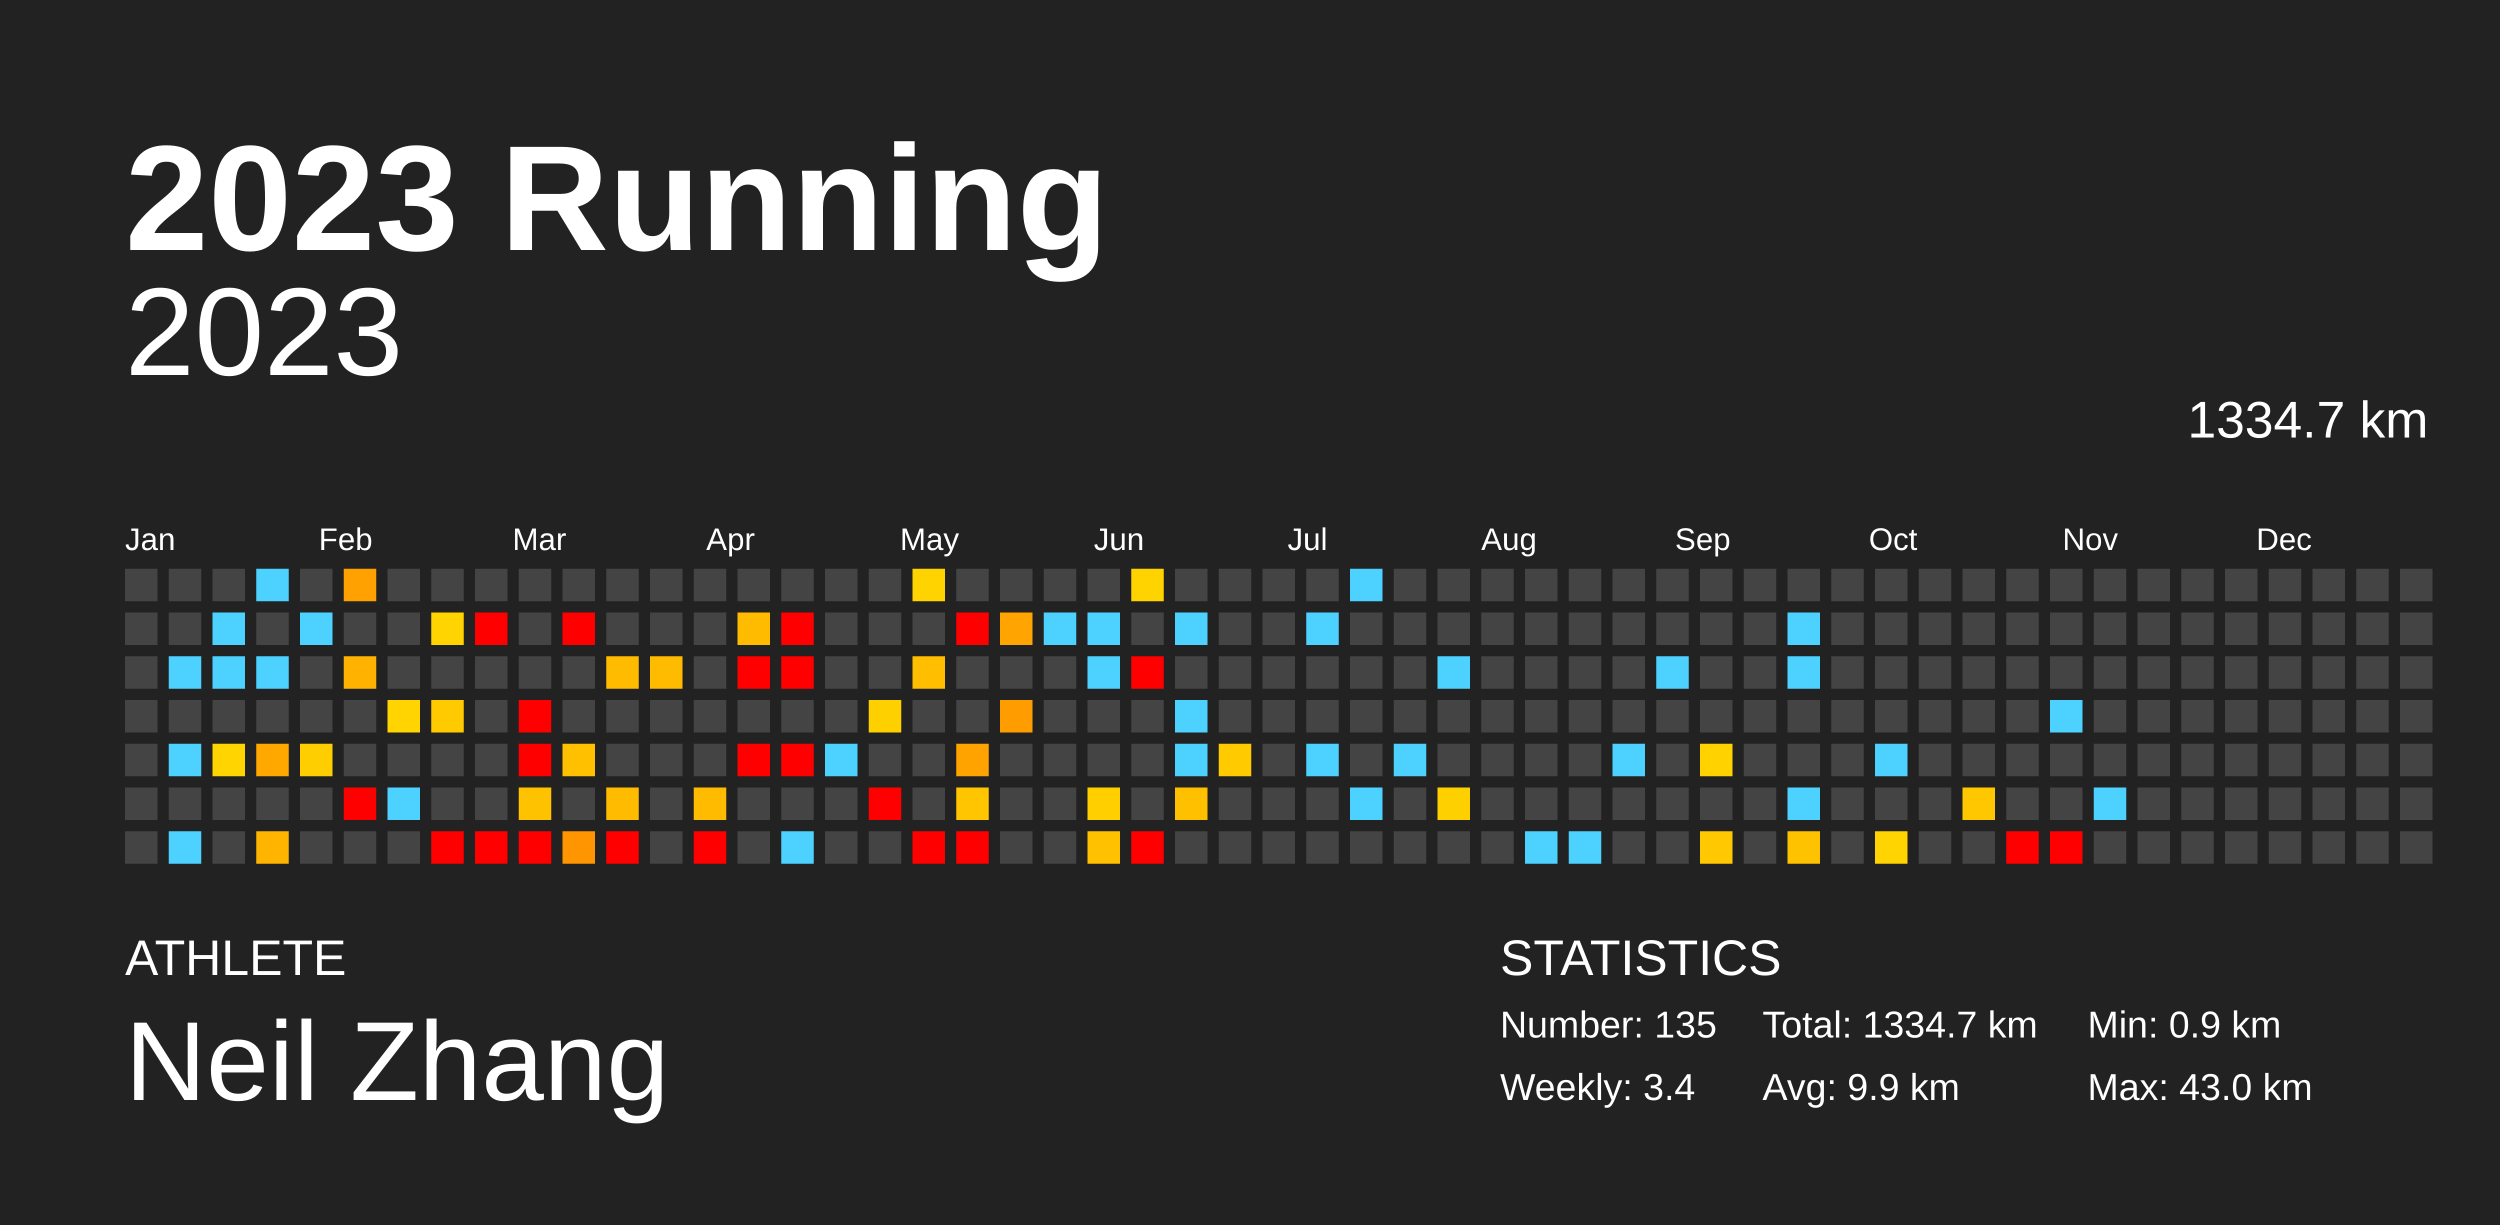
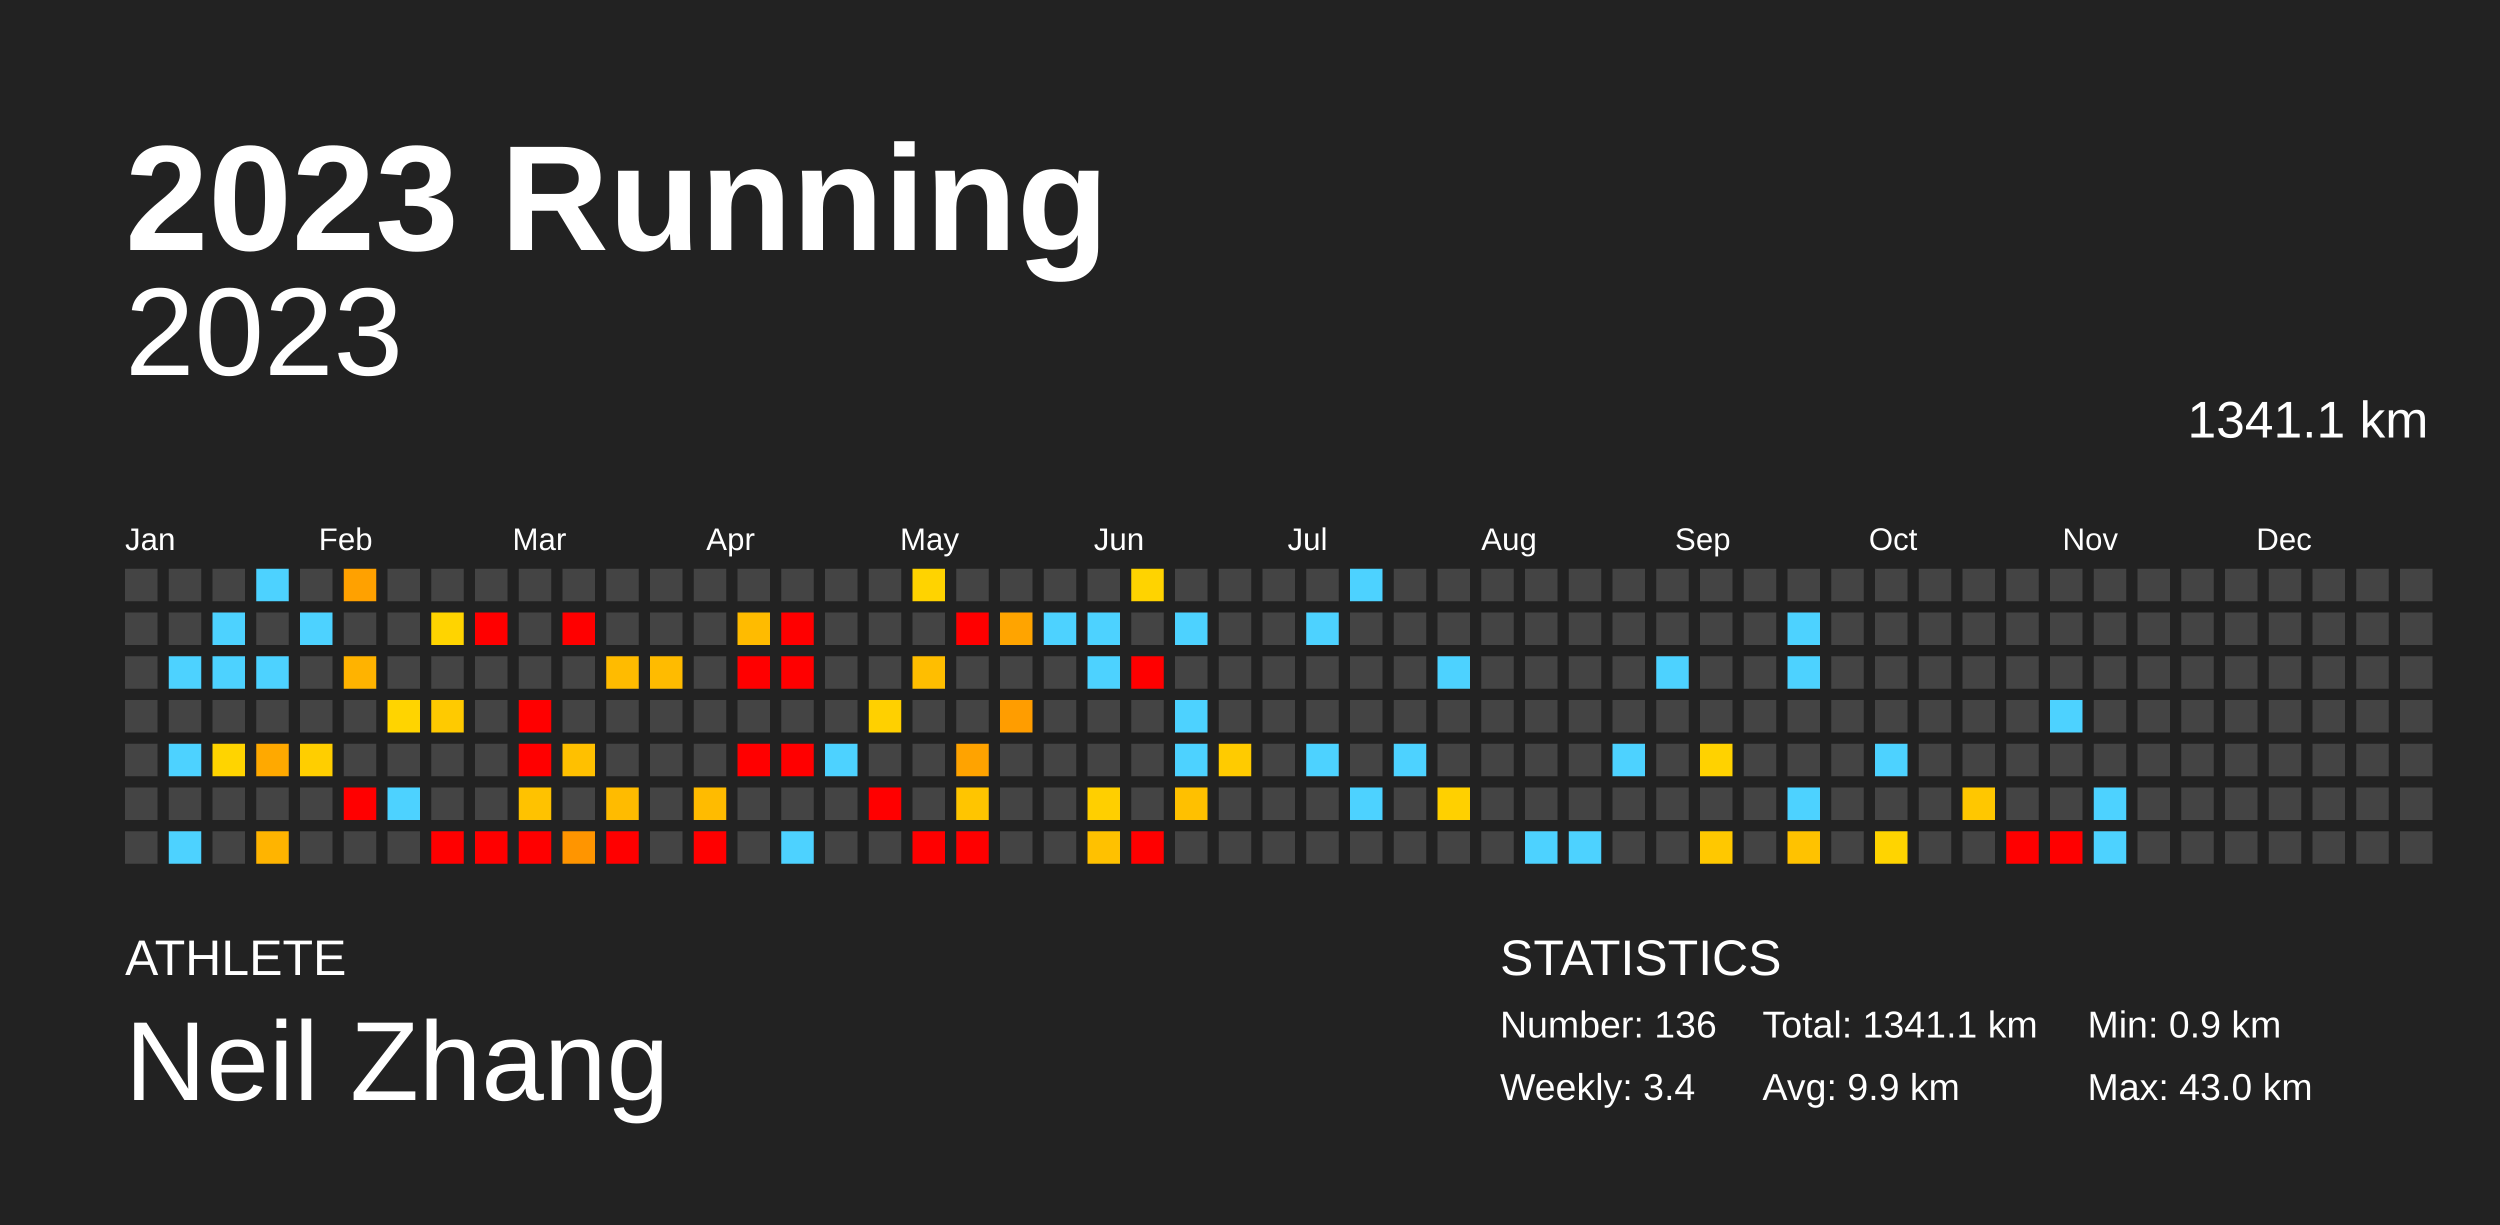
<svg xmlns="http://www.w3.org/2000/svg" baseProfile="full" height="98mm" version="1.1" viewBox="0,0,200,98" width="200mm">
  <defs />
  <rect fill="#222222" height="98" width="200" x="0" y="0" />
  <text fill="#FFFFFF" style="font-size:12px; font-family:Arial; font-weight:bold;" x="10" y="20">2023 Running</text>
  <text fill="#FFFFFF" style="font-size:4px; font-family:Arial" x="10" y="78">ATHLETE</text>
  <text fill="#FFFFFF" style="font-size:9px; font-family:Arial" x="10" y="88">Neil Zhang</text>
  <text fill="#FFFFFF" style="font-size:4px; font-family:Arial" x="120" y="78">STATISTICS</text>
-   <text fill="#FFFFFF" style="font-size:3px; font-family:Arial" x="120" y="83">Number: 135</text>
+   <text fill="#FFFFFF" style="font-size:3px; font-family:Arial" x="120" y="83">Number: 136</text>
  <text fill="#FFFFFF" style="font-size:3px; font-family:Arial" x="120" y="88">Weekly: 3.4</text>
-   <text fill="#FFFFFF" style="font-size:3px; font-family:Arial" x="141" y="83">Total: 1334.7 km</text>
+   <text fill="#FFFFFF" style="font-size:3px; font-family:Arial" x="141" y="83">Total: 1341.1 km</text>
  <text fill="#FFFFFF" style="font-size:3px; font-family:Arial" x="141" y="88">Avg: 9.9 km</text>
  <text fill="#FFFFFF" style="font-size:3px; font-family:Arial" x="167" y="83">Min: 0.9 km</text>
  <text fill="#FFFFFF" style="font-size:3px; font-family:Arial" x="167" y="88">Max: 43.0 km</text>
  <text alignment-baseline="hanging" fill="#FFFFFF" style="font-size:10.0px; font-family:Arial;" x="10" y="30">2023</text>
-   <text alignment-baseline="hanging" fill="#FFFFFF" style="font-size:4.125px; font-family:Arial;" x="175" y="35">1334.7 km</text>
+   <text alignment-baseline="hanging" fill="#FFFFFF" style="font-size:4.125px; font-family:Arial;" x="175" y="35">1341.1 km</text>
  <text fill="#FFFFFF" style="font-size:2.5px; font-family:Arial" x="10.0" y="44">Jan</text>
  <text fill="#FFFFFF" style="font-size:2.5px; font-family:Arial" x="25.5" y="44">Feb</text>
  <text fill="#FFFFFF" style="font-size:2.5px; font-family:Arial" x="41.0" y="44">Mar</text>
  <text fill="#FFFFFF" style="font-size:2.5px; font-family:Arial" x="56.5" y="44">Apr</text>
  <text fill="#FFFFFF" style="font-size:2.5px; font-family:Arial" x="72.0" y="44">May</text>
  <text fill="#FFFFFF" style="font-size:2.5px; font-family:Arial" x="87.5" y="44">Jun</text>
  <text fill="#FFFFFF" style="font-size:2.5px; font-family:Arial" x="103.0" y="44">Jul</text>
  <text fill="#FFFFFF" style="font-size:2.5px; font-family:Arial" x="118.5" y="44">Aug</text>
  <text fill="#FFFFFF" style="font-size:2.5px; font-family:Arial" x="134.0" y="44">Sep</text>
  <text fill="#FFFFFF" style="font-size:2.5px; font-family:Arial" x="149.5" y="44">Oct</text>
  <text fill="#FFFFFF" style="font-size:2.5px; font-family:Arial" x="165.0" y="44">Nov</text>
  <text fill="#FFFFFF" style="font-size:2.5px; font-family:Arial" x="180.5" y="44">Dec</text>
  <rect fill="#444444" height="2.6" width="2.6" x="10.0" y="45.5" />
  <rect fill="#444444" height="2.6" width="2.6" x="10.0" y="49.0" />
  <rect fill="#444444" height="2.6" width="2.6" x="10.0" y="52.5" />
  <rect fill="#444444" height="2.6" width="2.6" x="10.0" y="56.0" />
  <rect fill="#444444" height="2.6" width="2.6" x="10.0" y="59.5" />
  <rect fill="#444444" height="2.6" width="2.6" x="10.0" y="63.0" />
  <rect fill="#444444" height="2.6" width="2.6" x="10.0" y="66.5" />
  <rect fill="#444444" height="2.6" width="2.6" x="13.5" y="45.5" />
  <rect fill="#444444" height="2.6" width="2.6" x="13.5" y="49.0" />
  <rect fill="#4dd2ff" height="2.6" width="2.6" x="13.5" y="52.5" />
  <rect fill="#444444" height="2.6" width="2.6" x="13.5" y="56.0" />
  <rect fill="#4dd2ff" height="2.6" width="2.6" x="13.5" y="59.5" />
  <rect fill="#444444" height="2.6" width="2.6" x="13.5" y="63.0" />
  <rect fill="#4dd2ff" height="2.6" width="2.6" x="13.5" y="66.5" />
  <rect fill="#444444" height="2.6" width="2.6" x="17.0" y="45.5" />
  <rect fill="#4dd2ff" height="2.6" width="2.6" x="17.0" y="49.0" />
  <rect fill="#4dd2ff" height="2.6" width="2.6" x="17.0" y="52.5" />
  <rect fill="#444444" height="2.6" width="2.6" x="17.0" y="56.0" />
  <rect fill="#ffd400" height="2.6" width="2.6" x="17.0" y="59.5" />
  <rect fill="#444444" height="2.6" width="2.6" x="17.0" y="63.0" />
  <rect fill="#444444" height="2.6" width="2.6" x="17.0" y="66.5" />
  <rect fill="#4dd2ff" height="2.6" width="2.6" x="20.5" y="45.5" />
  <rect fill="#444444" height="2.6" width="2.6" x="20.5" y="49.0" />
  <rect fill="#4dd2ff" height="2.6" width="2.6" x="20.5" y="52.5" />
  <rect fill="#444444" height="2.6" width="2.6" x="20.5" y="56.0" />
  <rect fill="#ffa900" height="2.6" width="2.6" x="20.5" y="59.5" />
  <rect fill="#444444" height="2.6" width="2.6" x="20.5" y="63.0" />
  <rect fill="#ffb400" height="2.6" width="2.6" x="20.5" y="66.5" />
  <rect fill="#444444" height="2.6" width="2.6" x="24.0" y="45.5" />
  <rect fill="#4dd2ff" height="2.6" width="2.6" x="24.0" y="49.0" />
  <rect fill="#444444" height="2.6" width="2.6" x="24.0" y="52.5" />
  <rect fill="#444444" height="2.6" width="2.6" x="24.0" y="56.0" />
  <rect fill="#ffce00" height="2.6" width="2.6" x="24.0" y="59.5" />
  <rect fill="#444444" height="2.6" width="2.6" x="24.0" y="63.0" />
  <rect fill="#444444" height="2.6" width="2.6" x="24.0" y="66.5" />
  <rect fill="#ffa100" height="2.6" width="2.6" x="27.5" y="45.5" />
  <rect fill="#444444" height="2.6" width="2.6" x="27.5" y="49.0" />
  <rect fill="#ffb300" height="2.6" width="2.6" x="27.5" y="52.5" />
  <rect fill="#444444" height="2.6" width="2.6" x="27.5" y="56.0" />
  <rect fill="#444444" height="2.6" width="2.6" x="27.5" y="59.5" />
  <rect fill="red" height="2.6" width="2.6" x="27.5" y="63.0" />
  <rect fill="#444444" height="2.6" width="2.6" x="27.5" y="66.5" />
  <rect fill="#444444" height="2.6" width="2.6" x="31.0" y="45.5" />
  <rect fill="#444444" height="2.6" width="2.6" x="31.0" y="49.0" />
  <rect fill="#444444" height="2.6" width="2.6" x="31.0" y="52.5" />
  <rect fill="#ffd400" height="2.6" width="2.6" x="31.0" y="56.0" />
  <rect fill="#444444" height="2.6" width="2.6" x="31.0" y="59.5" />
  <rect fill="#4dd2ff" height="2.6" width="2.6" x="31.0" y="63.0" />
  <rect fill="#444444" height="2.6" width="2.6" x="31.0" y="66.5" />
  <rect fill="#444444" height="2.6" width="2.6" x="34.5" y="45.5" />
  <rect fill="#ffd400" height="2.6" width="2.6" x="34.5" y="49.0" />
  <rect fill="#444444" height="2.6" width="2.6" x="34.5" y="52.5" />
  <rect fill="#ffca00" height="2.6" width="2.6" x="34.5" y="56.0" />
  <rect fill="#444444" height="2.6" width="2.6" x="34.5" y="59.5" />
  <rect fill="#444444" height="2.6" width="2.6" x="34.5" y="63.0" />
  <rect fill="red" height="2.6" width="2.6" x="34.5" y="66.5" />
  <rect fill="#444444" height="2.6" width="2.6" x="38.0" y="45.5" />
  <rect fill="red" height="2.6" width="2.6" x="38.0" y="49.0" />
  <rect fill="#444444" height="2.6" width="2.6" x="38.0" y="52.5" />
  <rect fill="#444444" height="2.6" width="2.6" x="38.0" y="56.0" />
  <rect fill="#444444" height="2.6" width="2.6" x="38.0" y="59.5" />
  <rect fill="#444444" height="2.6" width="2.6" x="38.0" y="63.0" />
  <rect fill="red" height="2.6" width="2.6" x="38.0" y="66.5" />
  <rect fill="#444444" height="2.6" width="2.6" x="41.5" y="45.5" />
  <rect fill="#444444" height="2.6" width="2.6" x="41.5" y="49.0" />
  <rect fill="#444444" height="2.6" width="2.6" x="41.5" y="52.5" />
  <rect fill="red" height="2.6" width="2.6" x="41.5" y="56.0" />
  <rect fill="red" height="2.6" width="2.6" x="41.5" y="59.5" />
  <rect fill="#ffc200" height="2.6" width="2.6" x="41.5" y="63.0" />
  <rect fill="red" height="2.6" width="2.6" x="41.5" y="66.5" />
  <rect fill="#444444" height="2.6" width="2.6" x="45.0" y="45.5" />
  <rect fill="red" height="2.6" width="2.6" x="45.0" y="49.0" />
  <rect fill="#444444" height="2.6" width="2.6" x="45.0" y="52.5" />
  <rect fill="#444444" height="2.6" width="2.6" x="45.0" y="56.0" />
  <rect fill="#ffc000" height="2.6" width="2.6" x="45.0" y="59.5" />
  <rect fill="#444444" height="2.6" width="2.6" x="45.0" y="63.0" />
  <rect fill="#ff9500" height="2.6" width="2.6" x="45.0" y="66.5" />
  <rect fill="#444444" height="2.6" width="2.6" x="48.5" y="45.5" />
  <rect fill="#444444" height="2.6" width="2.6" x="48.5" y="49.0" />
  <rect fill="#ffbb00" height="2.6" width="2.6" x="48.5" y="52.5" />
  <rect fill="#444444" height="2.6" width="2.6" x="48.5" y="56.0" />
  <rect fill="#444444" height="2.6" width="2.6" x="48.5" y="59.5" />
  <rect fill="#ffbb00" height="2.6" width="2.6" x="48.5" y="63.0" />
  <rect fill="red" height="2.6" width="2.6" x="48.5" y="66.5" />
  <rect fill="#444444" height="2.6" width="2.6" x="52.0" y="45.5" />
  <rect fill="#444444" height="2.6" width="2.6" x="52.0" y="49.0" />
  <rect fill="#ffbb00" height="2.6" width="2.6" x="52.0" y="52.5" />
  <rect fill="#444444" height="2.6" width="2.6" x="52.0" y="56.0" />
  <rect fill="#444444" height="2.6" width="2.6" x="52.0" y="59.5" />
  <rect fill="#444444" height="2.6" width="2.6" x="52.0" y="63.0" />
  <rect fill="#444444" height="2.6" width="2.6" x="52.0" y="66.5" />
  <rect fill="#444444" height="2.6" width="2.6" x="55.5" y="45.5" />
  <rect fill="#444444" height="2.6" width="2.6" x="55.5" y="49.0" />
  <rect fill="#444444" height="2.6" width="2.6" x="55.5" y="52.5" />
  <rect fill="#444444" height="2.6" width="2.6" x="55.5" y="56.0" />
  <rect fill="#444444" height="2.6" width="2.6" x="55.5" y="59.5" />
  <rect fill="#ffbb00" height="2.6" width="2.6" x="55.5" y="63.0" />
  <rect fill="red" height="2.6" width="2.6" x="55.5" y="66.5" />
  <rect fill="#444444" height="2.6" width="2.6" x="59.0" y="45.5" />
  <rect fill="#ffbb00" height="2.6" width="2.6" x="59.0" y="49.0" />
  <rect fill="red" height="2.6" width="2.6" x="59.0" y="52.5" />
  <rect fill="#444444" height="2.6" width="2.6" x="59.0" y="56.0" />
  <rect fill="red" height="2.6" width="2.6" x="59.0" y="59.5" />
  <rect fill="#444444" height="2.6" width="2.6" x="59.0" y="63.0" />
  <rect fill="#444444" height="2.6" width="2.6" x="59.0" y="66.5" />
  <rect fill="#444444" height="2.6" width="2.6" x="62.5" y="45.5" />
  <rect fill="red" height="2.6" width="2.6" x="62.5" y="49.0" />
  <rect fill="red" height="2.6" width="2.6" x="62.5" y="52.5" />
  <rect fill="#444444" height="2.6" width="2.6" x="62.5" y="56.0" />
  <rect fill="red" height="2.6" width="2.6" x="62.5" y="59.5" />
  <rect fill="#444444" height="2.6" width="2.6" x="62.5" y="63.0" />
  <rect fill="#4dd2ff" height="2.6" width="2.6" x="62.5" y="66.5" />
  <rect fill="#444444" height="2.6" width="2.6" x="66.0" y="45.5" />
  <rect fill="#444444" height="2.6" width="2.6" x="66.0" y="49.0" />
  <rect fill="#444444" height="2.6" width="2.6" x="66.0" y="52.5" />
  <rect fill="#444444" height="2.6" width="2.6" x="66.0" y="56.0" />
  <rect fill="#4dd2ff" height="2.6" width="2.6" x="66.0" y="59.5" />
  <rect fill="#444444" height="2.6" width="2.6" x="66.0" y="63.0" />
  <rect fill="#444444" height="2.6" width="2.6" x="66.0" y="66.5" />
  <rect fill="#444444" height="2.6" width="2.6" x="69.5" y="45.5" />
  <rect fill="#444444" height="2.6" width="2.6" x="69.5" y="49.0" />
  <rect fill="#444444" height="2.6" width="2.6" x="69.5" y="52.5" />
  <rect fill="#ffd000" height="2.6" width="2.6" x="69.5" y="56.0" />
  <rect fill="#444444" height="2.6" width="2.6" x="69.5" y="59.5" />
  <rect fill="red" height="2.6" width="2.6" x="69.5" y="63.0" />
  <rect fill="#444444" height="2.6" width="2.6" x="69.5" y="66.5" />
  <rect fill="#ffd300" height="2.6" width="2.6" x="73.0" y="45.5" />
  <rect fill="#444444" height="2.6" width="2.6" x="73.0" y="49.0" />
  <rect fill="#ffbe00" height="2.6" width="2.6" x="73.0" y="52.5" />
  <rect fill="#444444" height="2.6" width="2.6" x="73.0" y="56.0" />
  <rect fill="#444444" height="2.6" width="2.6" x="73.0" y="59.5" />
  <rect fill="#444444" height="2.6" width="2.6" x="73.0" y="63.0" />
  <rect fill="red" height="2.6" width="2.6" x="73.0" y="66.5" />
  <rect fill="#444444" height="2.6" width="2.6" x="76.5" y="45.5" />
  <rect fill="red" height="2.6" width="2.6" x="76.5" y="49.0" />
  <rect fill="#444444" height="2.6" width="2.6" x="76.5" y="52.5" />
  <rect fill="#444444" height="2.6" width="2.6" x="76.5" y="56.0" />
  <rect fill="#ffa300" height="2.6" width="2.6" x="76.5" y="59.5" />
  <rect fill="#ffc500" height="2.6" width="2.6" x="76.5" y="63.0" />
  <rect fill="red" height="2.6" width="2.6" x="76.5" y="66.5" />
  <rect fill="#444444" height="2.6" width="2.6" x="80.0" y="45.5" />
  <rect fill="#ffa400" height="2.6" width="2.6" x="80.0" y="49.0" />
  <rect fill="#444444" height="2.6" width="2.6" x="80.0" y="52.5" />
  <rect fill="#ff9d00" height="2.6" width="2.6" x="80.0" y="56.0" />
  <rect fill="#444444" height="2.6" width="2.6" x="80.0" y="59.5" />
  <rect fill="#444444" height="2.6" width="2.6" x="80.0" y="63.0" />
  <rect fill="#444444" height="2.6" width="2.6" x="80.0" y="66.5" />
  <rect fill="#444444" height="2.6" width="2.6" x="83.5" y="45.5" />
  <rect fill="#4dd2ff" height="2.6" width="2.6" x="83.5" y="49.0" />
  <rect fill="#444444" height="2.6" width="2.6" x="83.5" y="52.5" />
  <rect fill="#444444" height="2.6" width="2.6" x="83.5" y="56.0" />
  <rect fill="#444444" height="2.6" width="2.6" x="83.5" y="59.5" />
  <rect fill="#444444" height="2.6" width="2.6" x="83.5" y="63.0" />
  <rect fill="#444444" height="2.6" width="2.6" x="83.5" y="66.5" />
  <rect fill="#444444" height="2.6" width="2.6" x="87.0" y="45.5" />
  <rect fill="#4dd2ff" height="2.6" width="2.6" x="87.0" y="49.0" />
  <rect fill="#4dd2ff" height="2.6" width="2.6" x="87.0" y="52.5" />
  <rect fill="#444444" height="2.6" width="2.6" x="87.0" y="56.0" />
  <rect fill="#444444" height="2.6" width="2.6" x="87.0" y="59.5" />
  <rect fill="#ffcf00" height="2.6" width="2.6" x="87.0" y="63.0" />
  <rect fill="#ffc100" height="2.6" width="2.6" x="87.0" y="66.5" />
  <rect fill="#ffd300" height="2.6" width="2.6" x="90.5" y="45.5" />
  <rect fill="#444444" height="2.6" width="2.6" x="90.5" y="49.0" />
  <rect fill="red" height="2.6" width="2.6" x="90.5" y="52.5" />
  <rect fill="#444444" height="2.6" width="2.6" x="90.5" y="56.0" />
  <rect fill="#444444" height="2.6" width="2.6" x="90.5" y="59.5" />
  <rect fill="#444444" height="2.6" width="2.6" x="90.5" y="63.0" />
  <rect fill="red" height="2.6" width="2.6" x="90.5" y="66.5" />
  <rect fill="#444444" height="2.6" width="2.6" x="94.0" y="45.5" />
  <rect fill="#4dd2ff" height="2.6" width="2.6" x="94.0" y="49.0" />
  <rect fill="#444444" height="2.6" width="2.6" x="94.0" y="52.5" />
  <rect fill="#4dd2ff" height="2.6" width="2.6" x="94.0" y="56.0" />
  <rect fill="#4dd2ff" height="2.6" width="2.6" x="94.0" y="59.5" />
  <rect fill="#ffc000" height="2.6" width="2.6" x="94.0" y="63.0" />
  <rect fill="#444444" height="2.6" width="2.6" x="94.0" y="66.5" />
  <rect fill="#444444" height="2.6" width="2.6" x="97.5" y="45.5" />
  <rect fill="#444444" height="2.6" width="2.6" x="97.5" y="49.0" />
  <rect fill="#444444" height="2.6" width="2.6" x="97.5" y="52.5" />
  <rect fill="#444444" height="2.6" width="2.6" x="97.5" y="56.0" />
  <rect fill="#ffcb00" height="2.6" width="2.6" x="97.5" y="59.5" />
  <rect fill="#444444" height="2.6" width="2.6" x="97.5" y="63.0" />
  <rect fill="#444444" height="2.6" width="2.6" x="97.5" y="66.5" />
  <rect fill="#444444" height="2.6" width="2.6" x="101.0" y="45.5" />
  <rect fill="#444444" height="2.6" width="2.6" x="101.0" y="49.0" />
  <rect fill="#444444" height="2.6" width="2.6" x="101.0" y="52.5" />
  <rect fill="#444444" height="2.6" width="2.6" x="101.0" y="56.0" />
  <rect fill="#444444" height="2.6" width="2.6" x="101.0" y="59.5" />
  <rect fill="#444444" height="2.6" width="2.6" x="101.0" y="63.0" />
  <rect fill="#444444" height="2.6" width="2.6" x="101.0" y="66.5" />
  <rect fill="#444444" height="2.6" width="2.6" x="104.5" y="45.5" />
  <rect fill="#4dd2ff" height="2.6" width="2.6" x="104.5" y="49.0" />
  <rect fill="#444444" height="2.6" width="2.6" x="104.5" y="52.5" />
  <rect fill="#444444" height="2.6" width="2.6" x="104.5" y="56.0" />
  <rect fill="#4dd2ff" height="2.6" width="2.6" x="104.5" y="59.5" />
  <rect fill="#444444" height="2.6" width="2.6" x="104.5" y="63.0" />
  <rect fill="#444444" height="2.6" width="2.6" x="104.5" y="66.5" />
  <rect fill="#4dd2ff" height="2.6" width="2.6" x="108.0" y="45.5" />
  <rect fill="#444444" height="2.6" width="2.6" x="108.0" y="49.0" />
  <rect fill="#444444" height="2.6" width="2.6" x="108.0" y="52.5" />
  <rect fill="#444444" height="2.6" width="2.6" x="108.0" y="56.0" />
  <rect fill="#444444" height="2.6" width="2.6" x="108.0" y="59.5" />
  <rect fill="#4dd2ff" height="2.6" width="2.6" x="108.0" y="63.0" />
  <rect fill="#444444" height="2.6" width="2.6" x="108.0" y="66.5" />
  <rect fill="#444444" height="2.6" width="2.6" x="111.5" y="45.5" />
  <rect fill="#444444" height="2.6" width="2.6" x="111.5" y="49.0" />
  <rect fill="#444444" height="2.6" width="2.6" x="111.5" y="52.5" />
  <rect fill="#444444" height="2.6" width="2.6" x="111.5" y="56.0" />
  <rect fill="#4dd2ff" height="2.6" width="2.6" x="111.5" y="59.5" />
  <rect fill="#444444" height="2.6" width="2.6" x="111.5" y="63.0" />
  <rect fill="#444444" height="2.6" width="2.6" x="111.5" y="66.5" />
  <rect fill="#444444" height="2.6" width="2.6" x="115.0" y="45.5" />
  <rect fill="#444444" height="2.6" width="2.6" x="115.0" y="49.0" />
  <rect fill="#4dd2ff" height="2.6" width="2.6" x="115.0" y="52.5" />
  <rect fill="#444444" height="2.6" width="2.6" x="115.0" y="56.0" />
  <rect fill="#444444" height="2.6" width="2.6" x="115.0" y="59.5" />
  <rect fill="#ffd000" height="2.6" width="2.6" x="115.0" y="63.0" />
  <rect fill="#444444" height="2.6" width="2.6" x="115.0" y="66.5" />
  <rect fill="#444444" height="2.6" width="2.6" x="118.5" y="45.5" />
  <rect fill="#444444" height="2.6" width="2.6" x="118.5" y="49.0" />
  <rect fill="#444444" height="2.6" width="2.6" x="118.5" y="52.5" />
  <rect fill="#444444" height="2.6" width="2.6" x="118.5" y="56.0" />
  <rect fill="#444444" height="2.6" width="2.6" x="118.5" y="59.5" />
  <rect fill="#444444" height="2.6" width="2.6" x="118.5" y="63.0" />
  <rect fill="#444444" height="2.6" width="2.6" x="118.5" y="66.5" />
  <rect fill="#444444" height="2.6" width="2.6" x="122.0" y="45.5" />
  <rect fill="#444444" height="2.6" width="2.6" x="122.0" y="49.0" />
  <rect fill="#444444" height="2.6" width="2.6" x="122.0" y="52.5" />
  <rect fill="#444444" height="2.6" width="2.6" x="122.0" y="56.0" />
  <rect fill="#444444" height="2.6" width="2.6" x="122.0" y="59.5" />
  <rect fill="#444444" height="2.6" width="2.6" x="122.0" y="63.0" />
  <rect fill="#4dd2ff" height="2.6" width="2.6" x="122.0" y="66.5" />
  <rect fill="#444444" height="2.6" width="2.6" x="125.5" y="45.5" />
  <rect fill="#444444" height="2.6" width="2.6" x="125.5" y="49.0" />
  <rect fill="#444444" height="2.6" width="2.6" x="125.5" y="52.5" />
  <rect fill="#444444" height="2.6" width="2.6" x="125.5" y="56.0" />
  <rect fill="#444444" height="2.6" width="2.6" x="125.5" y="59.5" />
  <rect fill="#444444" height="2.6" width="2.6" x="125.5" y="63.0" />
  <rect fill="#4dd2ff" height="2.6" width="2.6" x="125.5" y="66.5" />
  <rect fill="#444444" height="2.6" width="2.6" x="129.0" y="45.5" />
  <rect fill="#444444" height="2.6" width="2.6" x="129.0" y="49.0" />
  <rect fill="#444444" height="2.6" width="2.6" x="129.0" y="52.5" />
  <rect fill="#444444" height="2.6" width="2.6" x="129.0" y="56.0" />
  <rect fill="#4dd2ff" height="2.6" width="2.6" x="129.0" y="59.5" />
  <rect fill="#444444" height="2.6" width="2.6" x="129.0" y="63.0" />
  <rect fill="#444444" height="2.6" width="2.6" x="129.0" y="66.5" />
  <rect fill="#444444" height="2.6" width="2.6" x="132.5" y="45.5" />
  <rect fill="#444444" height="2.6" width="2.6" x="132.5" y="49.0" />
  <rect fill="#4dd2ff" height="2.6" width="2.6" x="132.5" y="52.5" />
  <rect fill="#444444" height="2.6" width="2.6" x="132.5" y="56.0" />
  <rect fill="#444444" height="2.6" width="2.6" x="132.5" y="59.5" />
  <rect fill="#444444" height="2.6" width="2.6" x="132.5" y="63.0" />
  <rect fill="#444444" height="2.6" width="2.6" x="132.5" y="66.5" />
  <rect fill="#444444" height="2.6" width="2.6" x="136.0" y="45.5" />
  <rect fill="#444444" height="2.6" width="2.6" x="136.0" y="49.0" />
  <rect fill="#444444" height="2.6" width="2.6" x="136.0" y="52.5" />
  <rect fill="#444444" height="2.6" width="2.6" x="136.0" y="56.0" />
  <rect fill="#ffd200" height="2.6" width="2.6" x="136.0" y="59.5" />
  <rect fill="#444444" height="2.6" width="2.6" x="136.0" y="63.0" />
  <rect fill="#ffc800" height="2.6" width="2.6" x="136.0" y="66.5" />
  <rect fill="#444444" height="2.6" width="2.6" x="139.5" y="45.5" />
  <rect fill="#444444" height="2.6" width="2.6" x="139.5" y="49.0" />
  <rect fill="#444444" height="2.6" width="2.6" x="139.5" y="52.5" />
  <rect fill="#444444" height="2.6" width="2.6" x="139.5" y="56.0" />
  <rect fill="#444444" height="2.6" width="2.6" x="139.5" y="59.5" />
  <rect fill="#444444" height="2.6" width="2.6" x="139.5" y="63.0" />
  <rect fill="#444444" height="2.6" width="2.6" x="139.5" y="66.5" />
  <rect fill="#444444" height="2.6" width="2.6" x="143.0" y="45.5" />
  <rect fill="#4dd2ff" height="2.6" width="2.6" x="143.0" y="49.0" />
  <rect fill="#4dd2ff" height="2.6" width="2.6" x="143.0" y="52.5" />
  <rect fill="#444444" height="2.6" width="2.6" x="143.0" y="56.0" />
  <rect fill="#444444" height="2.6" width="2.6" x="143.0" y="59.5" />
  <rect fill="#4dd2ff" height="2.6" width="2.6" x="143.0" y="63.0" />
  <rect fill="#ffc200" height="2.6" width="2.6" x="143.0" y="66.5" />
  <rect fill="#444444" height="2.6" width="2.6" x="146.5" y="45.5" />
  <rect fill="#444444" height="2.6" width="2.6" x="146.5" y="49.0" />
  <rect fill="#444444" height="2.6" width="2.6" x="146.5" y="52.5" />
  <rect fill="#444444" height="2.6" width="2.6" x="146.5" y="56.0" />
  <rect fill="#444444" height="2.6" width="2.6" x="146.5" y="59.5" />
  <rect fill="#444444" height="2.6" width="2.6" x="146.5" y="63.0" />
  <rect fill="#444444" height="2.6" width="2.6" x="146.5" y="66.5" />
  <rect fill="#444444" height="2.6" width="2.6" x="150.0" y="45.5" />
  <rect fill="#444444" height="2.6" width="2.6" x="150.0" y="49.0" />
  <rect fill="#444444" height="2.6" width="2.6" x="150.0" y="52.5" />
  <rect fill="#444444" height="2.6" width="2.6" x="150.0" y="56.0" />
  <rect fill="#4dd2ff" height="2.6" width="2.6" x="150.0" y="59.5" />
  <rect fill="#444444" height="2.6" width="2.6" x="150.0" y="63.0" />
  <rect fill="#ffd400" height="2.6" width="2.6" x="150.0" y="66.5" />
  <rect fill="#444444" height="2.6" width="2.6" x="153.5" y="45.5" />
  <rect fill="#444444" height="2.6" width="2.6" x="153.5" y="49.0" />
  <rect fill="#444444" height="2.6" width="2.6" x="153.5" y="52.5" />
  <rect fill="#444444" height="2.6" width="2.6" x="153.5" y="56.0" />
  <rect fill="#444444" height="2.6" width="2.6" x="153.5" y="59.5" />
  <rect fill="#444444" height="2.6" width="2.6" x="153.5" y="63.0" />
  <rect fill="#444444" height="2.6" width="2.6" x="153.5" y="66.5" />
  <rect fill="#444444" height="2.6" width="2.6" x="157.0" y="45.5" />
  <rect fill="#444444" height="2.6" width="2.6" x="157.0" y="49.0" />
  <rect fill="#444444" height="2.6" width="2.6" x="157.0" y="52.5" />
  <rect fill="#444444" height="2.6" width="2.6" x="157.0" y="56.0" />
  <rect fill="#444444" height="2.6" width="2.6" x="157.0" y="59.5" />
  <rect fill="#ffc700" height="2.6" width="2.6" x="157.0" y="63.0" />
  <rect fill="#444444" height="2.6" width="2.6" x="157.0" y="66.5" />
  <rect fill="#444444" height="2.6" width="2.6" x="160.5" y="45.5" />
  <rect fill="#444444" height="2.6" width="2.6" x="160.5" y="49.0" />
  <rect fill="#444444" height="2.6" width="2.6" x="160.5" y="52.5" />
  <rect fill="#444444" height="2.6" width="2.6" x="160.5" y="56.0" />
  <rect fill="#444444" height="2.6" width="2.6" x="160.5" y="59.5" />
  <rect fill="#444444" height="2.6" width="2.6" x="160.5" y="63.0" />
  <rect fill="red" height="2.6" width="2.6" x="160.5" y="66.5" />
  <rect fill="#444444" height="2.6" width="2.6" x="164.0" y="45.5" />
  <rect fill="#444444" height="2.6" width="2.6" x="164.0" y="49.0" />
  <rect fill="#444444" height="2.6" width="2.6" x="164.0" y="52.5" />
  <rect fill="#4dd2ff" height="2.6" width="2.6" x="164.0" y="56.0" />
  <rect fill="#444444" height="2.6" width="2.6" x="164.0" y="59.5" />
  <rect fill="#444444" height="2.6" width="2.6" x="164.0" y="63.0" />
  <rect fill="red" height="2.6" width="2.6" x="164.0" y="66.5" />
  <rect fill="#444444" height="2.6" width="2.6" x="167.5" y="45.5" />
  <rect fill="#444444" height="2.6" width="2.6" x="167.5" y="49.0" />
  <rect fill="#444444" height="2.6" width="2.6" x="167.5" y="52.5" />
  <rect fill="#444444" height="2.6" width="2.6" x="167.5" y="56.0" />
  <rect fill="#444444" height="2.6" width="2.6" x="167.5" y="59.5" />
  <rect fill="#4dd2ff" height="2.6" width="2.6" x="167.5" y="63.0" />
-   <rect fill="#444444" height="2.6" width="2.6" x="167.5" y="66.5" />
+   <rect fill="#4dd2ff" height="2.6" width="2.6" x="167.5" y="66.5" />
  <rect fill="#444444" height="2.6" width="2.6" x="171.0" y="45.5" />
  <rect fill="#444444" height="2.6" width="2.6" x="171.0" y="49.0" />
  <rect fill="#444444" height="2.6" width="2.6" x="171.0" y="52.5" />
  <rect fill="#444444" height="2.6" width="2.6" x="171.0" y="56.0" />
  <rect fill="#444444" height="2.6" width="2.6" x="171.0" y="59.5" />
  <rect fill="#444444" height="2.6" width="2.6" x="171.0" y="63.0" />
  <rect fill="#444444" height="2.6" width="2.6" x="171.0" y="66.5" />
  <rect fill="#444444" height="2.6" width="2.6" x="174.5" y="45.5" />
  <rect fill="#444444" height="2.6" width="2.6" x="174.5" y="49.0" />
  <rect fill="#444444" height="2.6" width="2.6" x="174.5" y="52.5" />
  <rect fill="#444444" height="2.6" width="2.6" x="174.5" y="56.0" />
  <rect fill="#444444" height="2.6" width="2.6" x="174.5" y="59.5" />
  <rect fill="#444444" height="2.6" width="2.6" x="174.5" y="63.0" />
  <rect fill="#444444" height="2.6" width="2.6" x="174.5" y="66.5" />
  <rect fill="#444444" height="2.6" width="2.6" x="178.0" y="45.5" />
  <rect fill="#444444" height="2.6" width="2.6" x="178.0" y="49.0" />
  <rect fill="#444444" height="2.6" width="2.6" x="178.0" y="52.5" />
  <rect fill="#444444" height="2.6" width="2.6" x="178.0" y="56.0" />
  <rect fill="#444444" height="2.6" width="2.6" x="178.0" y="59.5" />
  <rect fill="#444444" height="2.6" width="2.6" x="178.0" y="63.0" />
  <rect fill="#444444" height="2.6" width="2.6" x="178.0" y="66.5" />
  <rect fill="#444444" height="2.6" width="2.6" x="181.5" y="45.5" />
  <rect fill="#444444" height="2.6" width="2.6" x="181.5" y="49.0" />
  <rect fill="#444444" height="2.6" width="2.6" x="181.5" y="52.5" />
  <rect fill="#444444" height="2.6" width="2.6" x="181.5" y="56.0" />
  <rect fill="#444444" height="2.6" width="2.6" x="181.5" y="59.5" />
  <rect fill="#444444" height="2.6" width="2.6" x="181.5" y="63.0" />
  <rect fill="#444444" height="2.6" width="2.6" x="181.5" y="66.5" />
  <rect fill="#444444" height="2.6" width="2.6" x="185.0" y="45.5" />
  <rect fill="#444444" height="2.6" width="2.6" x="185.0" y="49.0" />
  <rect fill="#444444" height="2.6" width="2.6" x="185.0" y="52.5" />
  <rect fill="#444444" height="2.6" width="2.6" x="185.0" y="56.0" />
  <rect fill="#444444" height="2.6" width="2.6" x="185.0" y="59.5" />
  <rect fill="#444444" height="2.6" width="2.6" x="185.0" y="63.0" />
  <rect fill="#444444" height="2.6" width="2.6" x="185.0" y="66.5" />
  <rect fill="#444444" height="2.6" width="2.6" x="188.5" y="45.5" />
  <rect fill="#444444" height="2.6" width="2.6" x="188.5" y="49.0" />
  <rect fill="#444444" height="2.6" width="2.6" x="188.5" y="52.5" />
  <rect fill="#444444" height="2.6" width="2.6" x="188.5" y="56.0" />
  <rect fill="#444444" height="2.6" width="2.6" x="188.5" y="59.5" />
  <rect fill="#444444" height="2.6" width="2.6" x="188.5" y="63.0" />
  <rect fill="#444444" height="2.6" width="2.6" x="188.5" y="66.5" />
  <rect fill="#444444" height="2.6" width="2.6" x="192.0" y="45.5" />
  <rect fill="#444444" height="2.6" width="2.6" x="192.0" y="49.0" />
  <rect fill="#444444" height="2.6" width="2.6" x="192.0" y="52.5" />
  <rect fill="#444444" height="2.6" width="2.6" x="192.0" y="56.0" />
  <rect fill="#444444" height="2.6" width="2.6" x="192.0" y="59.5" />
  <rect fill="#444444" height="2.6" width="2.6" x="192.0" y="63.0" />
  <rect fill="#444444" height="2.6" width="2.6" x="192.0" y="66.5" />
</svg>
